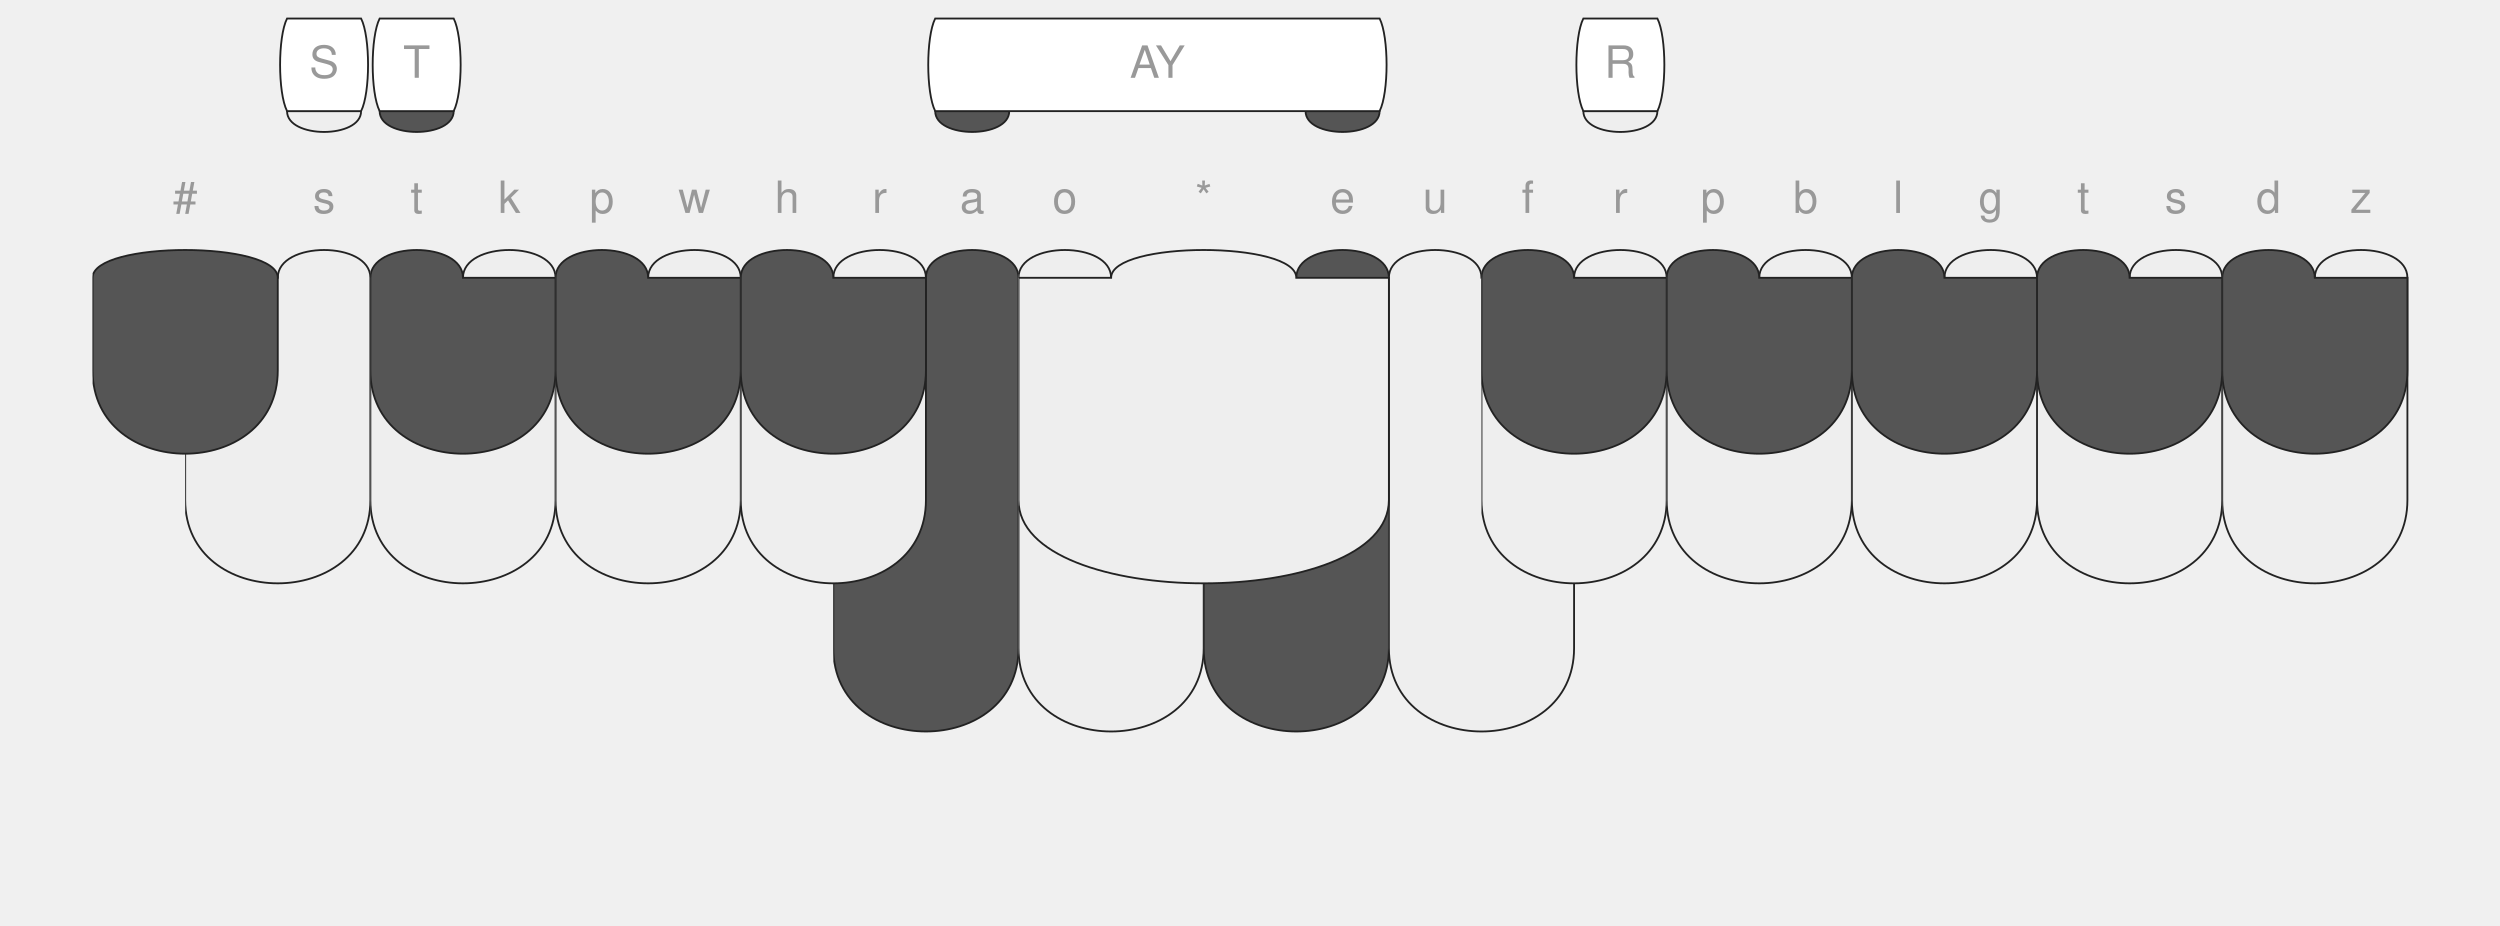
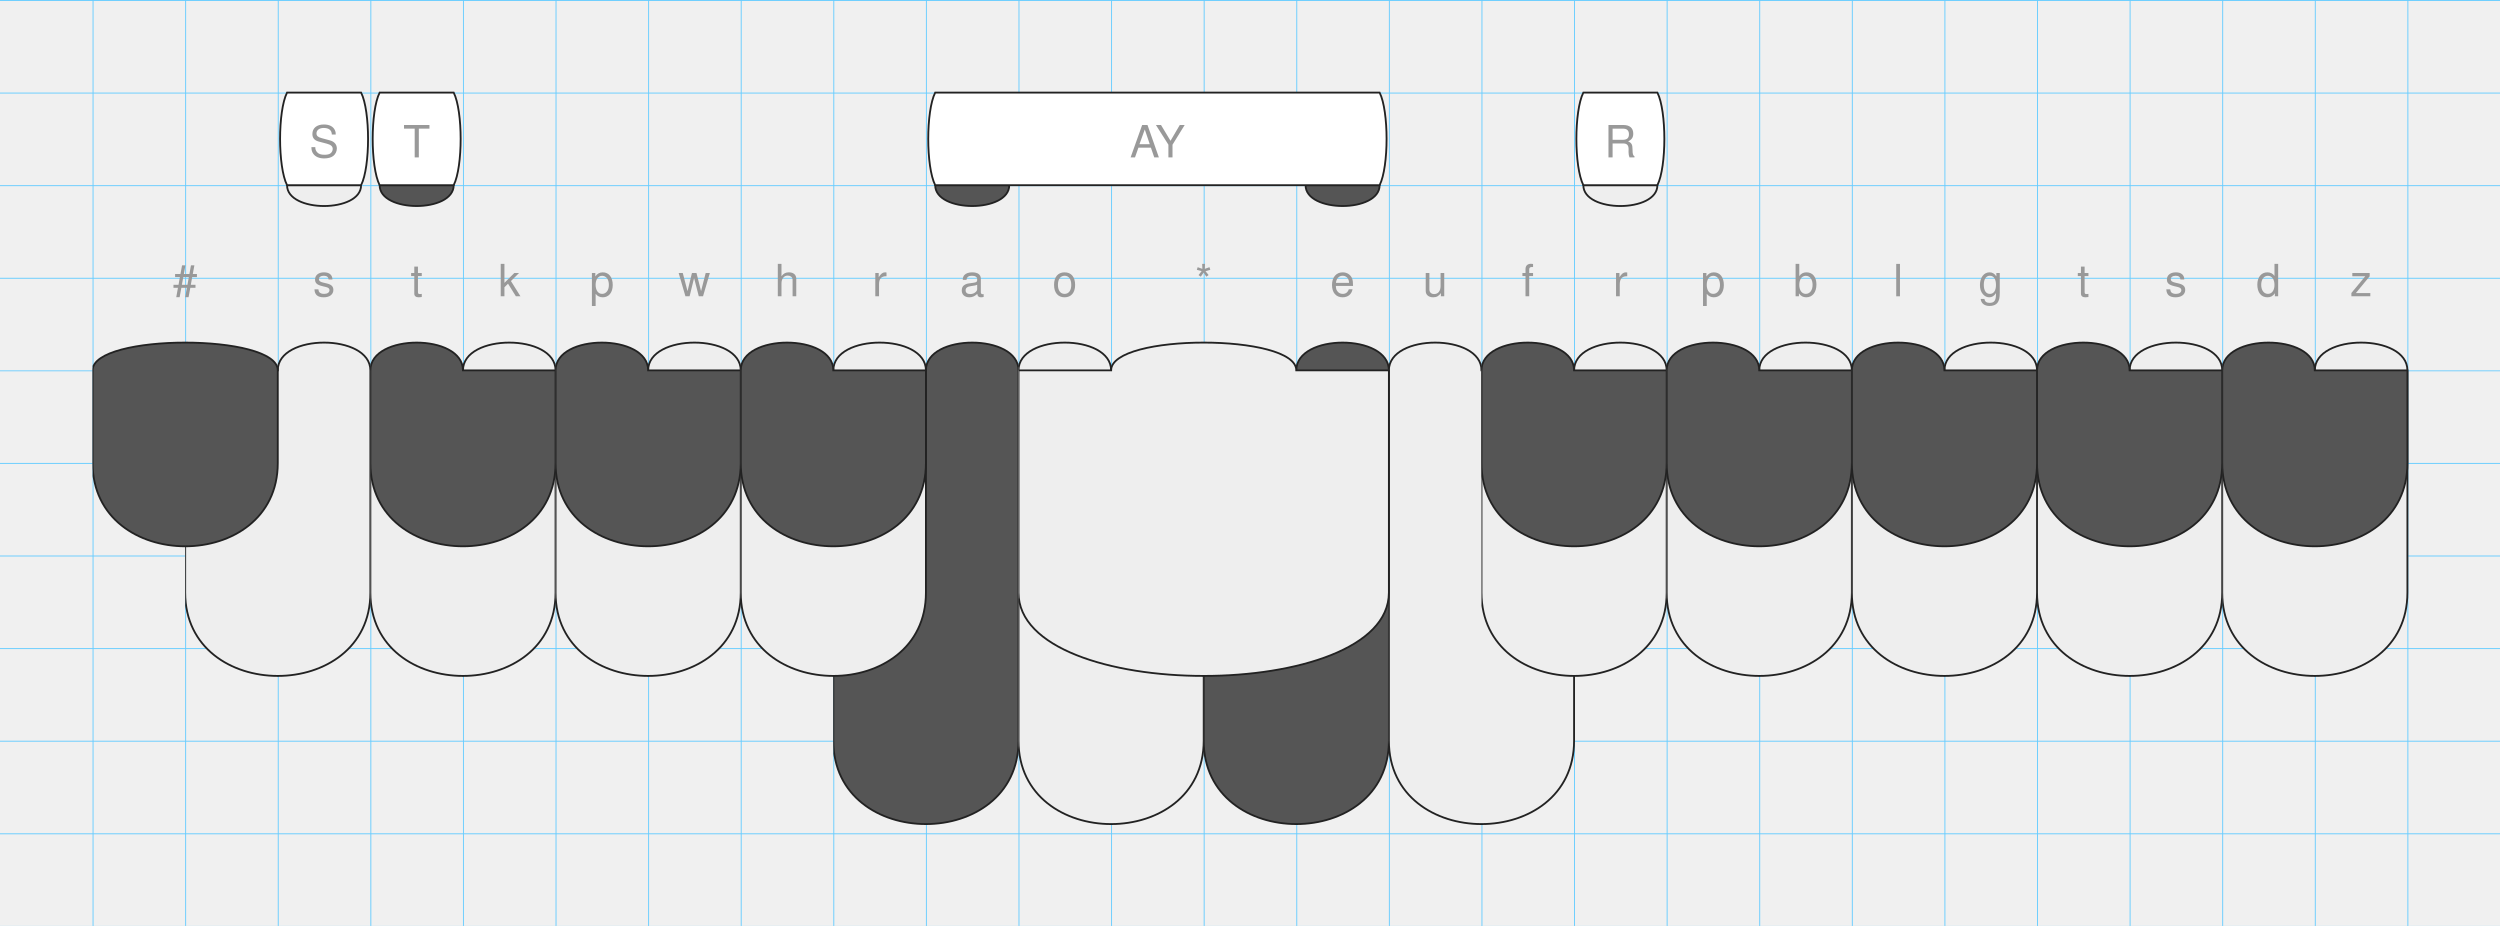
<svg xmlns="http://www.w3.org/2000/svg" xmlns:xlink="http://www.w3.org/1999/xlink" version="1.1" baseProfile="full" viewBox="0 0 1350 500">
  <style type="text/css">
-     .stroked {
+     .rule-line {
+   stroke-width: 1;
+   stroke: #66CCFF;
+ }
+ 
+ .stroked {
  stroke-width: 1;
  stroke: #222;
}

.darkFill {
  fill: #555;
}

.lightFill {
  fill: #eee;
}

.whiteFill {
  fill: #fff;
}

.buttonLabel {
  text-anchor: middle;
  text-transform: capitalize;
  font-family: Helvetica, Arial, sans-serif;
  font-size: 24px;
  fill: #999;
}

svg {
  /* border: 1px dotted white; */
}

  </style>
+   <symbol id="vertical-rule">
+     <path d="M0 0 V 10000" />
+   </symbol>
+   <use xlink:href="#vertical-rule" transform="translate(50)" class="rule-line" />
+   <use xlink:href="#vertical-rule" transform="translate(100)" class="rule-line" />
+   <use xlink:href="#vertical-rule" transform="translate(150)" class="rule-line" />
+   <use xlink:href="#vertical-rule" transform="translate(200)" class="rule-line" />
+   <use xlink:href="#vertical-rule" transform="translate(250)" class="rule-line" />
+   <use xlink:href="#vertical-rule" transform="translate(300)" class="rule-line" />
+   <use xlink:href="#vertical-rule" transform="translate(350)" class="rule-line" />
+   <use xlink:href="#vertical-rule" transform="translate(400)" class="rule-line" />
+   <use xlink:href="#vertical-rule" transform="translate(450)" class="rule-line" />
+   <use xlink:href="#vertical-rule" transform="translate(500)" class="rule-line" />
+   <use xlink:href="#vertical-rule" transform="translate(550)" class="rule-line" />
+   <use xlink:href="#vertical-rule" transform="translate(600)" class="rule-line" />
+   <use xlink:href="#vertical-rule" transform="translate(650)" class="rule-line" />
+   <use xlink:href="#vertical-rule" transform="translate(700)" class="rule-line" />
+   <use xlink:href="#vertical-rule" transform="translate(750)" class="rule-line" />
+   <use xlink:href="#vertical-rule" transform="translate(800)" class="rule-line" />
+   <use xlink:href="#vertical-rule" transform="translate(850)" class="rule-line" />
+   <use xlink:href="#vertical-rule" transform="translate(900)" class="rule-line" />
+   <use xlink:href="#vertical-rule" transform="translate(950)" class="rule-line" />
+   <use xlink:href="#vertical-rule" transform="translate(1000)" class="rule-line" />
+   <use xlink:href="#vertical-rule" transform="translate(1050)" class="rule-line" />
+   <use xlink:href="#vertical-rule" transform="translate(1100)" class="rule-line" />
+   <use xlink:href="#vertical-rule" transform="translate(1150)" class="rule-line" />
+   <use xlink:href="#vertical-rule" transform="translate(1200)" class="rule-line" />
+   <use xlink:href="#vertical-rule" transform="translate(1250)" class="rule-line" />
+   <use xlink:href="#vertical-rule" transform="translate(1300)" class="rule-line" />
+   <symbol id="horizontal-rule">
+     <path d="M0 0 H 10000" />
+   </symbol>
+   <use xlink:href="#horizontal-rule" transform="translate(0 0)" class="rule-line" />
+   <use xlink:href="#horizontal-rule" transform="translate(0 50)" class="rule-line" />
+   <use xlink:href="#horizontal-rule" transform="translate(0 100)" class="rule-line" />
+   <use xlink:href="#horizontal-rule" transform="translate(0 150)" class="rule-line" />
+   <use xlink:href="#horizontal-rule" transform="translate(0 200)" class="rule-line" />
+   <use xlink:href="#horizontal-rule" transform="translate(0 250)" class="rule-line" />
+   <use xlink:href="#horizontal-rule" transform="translate(0 300)" class="rule-line" />
+   <use xlink:href="#horizontal-rule" transform="translate(0 350)" class="rule-line" />
+   <use xlink:href="#horizontal-rule" transform="translate(0 400)" class="rule-line" />
+   <use xlink:href="#horizontal-rule" transform="translate(0 450)" class="rule-line" />
+   <use xlink:href="#horizontal-rule" transform="translate(0 500)" class="rule-line" />
  <symbol id="topRowPath">
    <path d="M 0.0 100 C 0.0 80.0 50.0 80.0 50.0 100 L 100.0 100 L 100.0 150 C 100.0 210.0 0.0 210.0 0.0 150 z" />
  </symbol>
  <symbol id="bottomRowPath">
    <path d="M 0.0 100 L 50.0 100 C 50.0 80.0 100.0 80.0 100.0 100 L 100.0 220 C 100.0 280.0 0.0 280.0 0.0 220 z" />
  </symbol>
  <symbol id="thumbFirstPath">
    <path d="M 0.0 100 L 50.0 100 C 50.0 80.0 100.0 80.0 100.0 100 L 100.0 300 C 100.0 360.0 0.0 360.0 0.0 300 z" />
  </symbol>
  <symbol id="thumbSecondPath">
    <path d="M 0.0 100 C 0.0 80.0 50.0 80.0 50.0 100 L 100.0 100 L 100.0 300 C 100.0 360.0 0.0 360.0 0.0 300 z" />
  </symbol>
  <symbol id="starKeyPath">
    <path d="M 0.0 100 L 50.0 100 C 50.0 80.0 150.0 80.0 150.0 100 L 200.0 100 L 200.0 220 C 200.0 280.0 0.0 280.0 0.0 220 z" />
  </symbol>
  <symbol id="numberKeyPath">
    <path d="M 0.0 100 C 0.0 80.0 100.0 80.0 100.0 100 L 100.0 150 C 100.0 210.0 0.0 210.0 0.0 150 z" />
  </symbol>
  <symbol id="matcher-width-1">
    <path d="M 5.0 100 L 45.0 100 C 45.0 115.0 5.0 115.0 5.0 100 z" />
  </symbol>
  <symbol id="matcher-width-2">
    <path d="M 5.0 100 L 95.0 100 C 95.0 115.0 5.0 115.0 5.0 100 z" />
  </symbol>
  <symbol id="span-width-1">
    <path d="M 5.0 100 L 45.0 100 C 50.0 110 50.0 140 45.0 150 L 5.0 150 C  0 140 0 110 5.0 100 z" />
  </symbol>
  <symbol id="span-width-2">
    <path d="M 5.0 100 L 95.0 100 C 100.0 110 100.0 140 95.0 150 L 5.0 150 C  0 140 0 110 5.0 100 z" />
  </symbol>
  <symbol id="span-width-3">
    <path d="M 5.0 100 L 145.0 100 C 150.0 110 150.0 140 145.0 150 L 5.0 150 C  0 140 0 110 5.0 100 z" />
  </symbol>
  <symbol id="span-width-4">
    <path d="M 5.0 100 L 195.0 100 C 200.0 110 200.0 140 195.0 150 L 5.0 150 C  0 140 0 110 5.0 100 z" />
  </symbol>
  <symbol id="span-width-5">
    <path d="M 5.0 100 L 245.0 100 C 250.0 110 250.0 140 245.0 150 L 5.0 150 C  0 140 0 110 5.0 100 z" />
  </symbol>
  <symbol id="span-width-6">
    <path d="M 5.0 100 L 295.0 100 C 300.0 110 300.0 140 295.0 150 L 5.0 150 C  0 140 0 110 5.0 100 z" />
  </symbol>
  <symbol id="span-width-7">
    <path d="M 5.0 100 L 345.0 100 C 350.0 110 350.0 140 345.0 150 L 5.0 150 C  0 140 0 110 5.0 100 z" />
  </symbol>
  <symbol id="span-width-8">
    <path d="M 5.0 100 L 395.0 100 C 400.0 110 400.0 140 395.0 150 L 5.0 150 C  0 140 0 110 5.0 100 z" />
  </symbol>
  <symbol id="span-width-9">
    <path d="M 5.0 100 L 445.0 100 C 450.0 110 450.0 140 445.0 150 L 5.0 150 C  0 140 0 110 5.0 100 z" />
  </symbol>
  <symbol id="span-width-10">
    <path d="M 5.0 100 L 495.0 100 C 500.0 110 500.0 140 495.0 150 L 5.0 150 C  0 140 0 110 5.0 100 z" />
  </symbol>
  <symbol id="span-width-11">
    <path d="M 5.0 100 L 545.0 100 C 550.0 110 550.0 140 545.0 150 L 5.0 150 C  0 140 0 110 5.0 100 z" />
  </symbol>
  <symbol id="span-width-12">
    <path d="M 5.0 100 L 595.0 100 C 600.0 110 600.0 140 595.0 150 L 5.0 150 C  0 140 0 110 5.0 100 z" />
  </symbol>
  <symbol id="span-width-13">
    <path d="M 5.0 100 L 645.0 100 C 650.0 110 650.0 140 645.0 150 L 5.0 150 C  0 140 0 110 5.0 100 z" />
  </symbol>
  <symbol id="span-width-14">
    <path d="M 5.0 100 L 695.0 100 C 700.0 110 700.0 140 695.0 150 L 5.0 150 C  0 140 0 110 5.0 100 z" />
  </symbol>
  <symbol id="span-width-15">
    <path d="M 5.0 100 L 745.0 100 C 750.0 110 750.0 140 745.0 150 L 5.0 150 C  0 140 0 110 5.0 100 z" />
  </symbol>
-   <g transform="translate(100)">
-     <use xlink:href="#thumbFirstPath" x="350.0" y="50" class="stroked darkFill" />
-     <use xlink:href="#thumbSecondPath" x="450.0" y="50" class="stroked lightFill" />
-     <use xlink:href="#thumbFirstPath" x="550.0" y="50" class="stroked darkFill" />
-     <use xlink:href="#thumbSecondPath" x="650.0" y="50" class="stroked lightFill" />
-     <use xlink:href="#bottomRowPath" x="0" y="50" class="stroked lightFill" />
-     <use xlink:href="#bottomRowPath" x="100" y="50" class="stroked lightFill" />
-     <use xlink:href="#bottomRowPath" x="200" y="50" class="stroked lightFill" />
-     <use xlink:href="#bottomRowPath" x="300" y="50" class="stroked lightFill" />
-     <use xlink:href="#starKeyPath" x="450.0" y="50" class="stroked lightFill" />
-     <use xlink:href="#bottomRowPath" x="700" y="50" class="stroked lightFill" />
-     <use xlink:href="#bottomRowPath" x="800" y="50" class="stroked lightFill" />
-     <use xlink:href="#bottomRowPath" x="900" y="50" class="stroked lightFill" />
-     <use xlink:href="#bottomRowPath" x="1000" y="50" class="stroked lightFill" />
-     <use xlink:href="#bottomRowPath" x="1100" y="50" class="stroked lightFill" />
-     <use xlink:href="#numberKeyPath" x="-50.0" y="50" class="stroked darkFill" />
-     <use xlink:href="#topRowPath" x="100" y="50" class="stroked darkFill" />
-     <use xlink:href="#topRowPath" x="200" y="50" class="stroked darkFill" />
-     <use xlink:href="#topRowPath" x="300" y="50" class="stroked darkFill" />
-     <use xlink:href="#topRowPath" x="700" y="50" class="stroked darkFill" />
-     <use xlink:href="#topRowPath" x="800" y="50" class="stroked darkFill" />
-     <use xlink:href="#topRowPath" x="900" y="50" class="stroked darkFill" />
-     <use xlink:href="#topRowPath" x="1000" y="50" class="stroked darkFill" />
-     <use xlink:href="#topRowPath" x="1100" y="50" class="stroked darkFill" />
-     <text class="buttonLabel" y="115" x="0">
+   <g transform="translate(100 0)">
+     <use xlink:href="#thumbFirstPath" x="350.0" y="100" class="stroked darkFill" />
+     <use xlink:href="#thumbSecondPath" x="450.0" y="100" class="stroked lightFill" />
+     <use xlink:href="#thumbFirstPath" x="550.0" y="100" class="stroked darkFill" />
+     <use xlink:href="#thumbSecondPath" x="650.0" y="100" class="stroked lightFill" />
+     <use xlink:href="#bottomRowPath" x="0" y="100" class="stroked lightFill" />
+     <use xlink:href="#bottomRowPath" x="100" y="100" class="stroked lightFill" />
+     <use xlink:href="#bottomRowPath" x="200" y="100" class="stroked lightFill" />
+     <use xlink:href="#bottomRowPath" x="300" y="100" class="stroked lightFill" />
+     <use xlink:href="#starKeyPath" x="450.0" y="100" class="stroked lightFill" />
+     <use xlink:href="#bottomRowPath" x="700" y="100" class="stroked lightFill" />
+     <use xlink:href="#bottomRowPath" x="800" y="100" class="stroked lightFill" />
+     <use xlink:href="#bottomRowPath" x="900" y="100" class="stroked lightFill" />
+     <use xlink:href="#bottomRowPath" x="1000" y="100" class="stroked lightFill" />
+     <use xlink:href="#bottomRowPath" x="1100" y="100" class="stroked lightFill" />
+     <use xlink:href="#numberKeyPath" x="-50.0" y="100" class="stroked darkFill" />
+     <use xlink:href="#topRowPath" x="100" y="100" class="stroked darkFill" />
+     <use xlink:href="#topRowPath" x="200" y="100" class="stroked darkFill" />
+     <use xlink:href="#topRowPath" x="300" y="100" class="stroked darkFill" />
+     <use xlink:href="#topRowPath" x="700" y="100" class="stroked darkFill" />
+     <use xlink:href="#topRowPath" x="800" y="100" class="stroked darkFill" />
+     <use xlink:href="#topRowPath" x="900" y="100" class="stroked darkFill" />
+     <use xlink:href="#topRowPath" x="1000" y="100" class="stroked darkFill" />
+     <use xlink:href="#topRowPath" x="1100" y="100" class="stroked darkFill" />
+     <text class="buttonLabel" y="160" x="0">
      <tspan>#</tspan>
    </text>
-     <text class="buttonLabel" y="115" x="75">
+     <text class="buttonLabel" y="160" x="75">
      <tspan>s</tspan>
    </text>
-     <text class="buttonLabel" y="115" x="125">
+     <text class="buttonLabel" y="160" x="125">
      <tspan>t</tspan>
    </text>
-     <text class="buttonLabel" y="115" x="175">
+     <text class="buttonLabel" y="160" x="175">
      <tspan>k</tspan>
    </text>
-     <text class="buttonLabel" y="115" x="225">
+     <text class="buttonLabel" y="160" x="225">
      <tspan>p</tspan>
    </text>
-     <text class="buttonLabel" y="115" x="275">
+     <text class="buttonLabel" y="160" x="275">
      <tspan>w</tspan>
    </text>
-     <text class="buttonLabel" y="115" x="325">
+     <text class="buttonLabel" y="160" x="325">
      <tspan>h</tspan>
    </text>
-     <text class="buttonLabel" y="115" x="375">
+     <text class="buttonLabel" y="160" x="375">
      <tspan>r</tspan>
    </text>
-     <text class="buttonLabel" y="115" x="425">
+     <text class="buttonLabel" y="160" x="425">
      <tspan>a</tspan>
    </text>
-     <text class="buttonLabel" y="115" x="475">
+     <text class="buttonLabel" y="160" x="475">
      <tspan>o</tspan>
    </text>
-     <text class="buttonLabel" y="115" x="550">
+     <text class="buttonLabel" y="160" x="550">
      <tspan>*</tspan>
    </text>
-     <text class="buttonLabel" y="115" x="625">
+     <text class="buttonLabel" y="160" x="625">
      <tspan>e</tspan>
    </text>
-     <text class="buttonLabel" y="115" x="675">
+     <text class="buttonLabel" y="160" x="675">
      <tspan>u</tspan>
    </text>
-     <text class="buttonLabel" y="115" x="725">
+     <text class="buttonLabel" y="160" x="725">
      <tspan>f</tspan>
    </text>
-     <text class="buttonLabel" y="115" x="775">
+     <text class="buttonLabel" y="160" x="775">
      <tspan>r</tspan>
    </text>
-     <text class="buttonLabel" y="115" x="825">
+     <text class="buttonLabel" y="160" x="825">
      <tspan>p</tspan>
    </text>
-     <text class="buttonLabel" y="115" x="875">
+     <text class="buttonLabel" y="160" x="875">
      <tspan>b</tspan>
    </text>
-     <text class="buttonLabel" y="115" x="925">
+     <text class="buttonLabel" y="160" x="925">
      <tspan>l</tspan>
    </text>
-     <text class="buttonLabel" y="115" x="975">
+     <text class="buttonLabel" y="160" x="975">
      <tspan>g</tspan>
    </text>
-     <text class="buttonLabel" y="115" x="1025">
+     <text class="buttonLabel" y="160" x="1025">
      <tspan>t</tspan>
    </text>
-     <text class="buttonLabel" y="115" x="1075">
+     <text class="buttonLabel" y="160" x="1075">
      <tspan>s</tspan>
    </text>
-     <text class="buttonLabel" y="115" x="1125">
+     <text class="buttonLabel" y="160" x="1125">
      <tspan>d</tspan>
    </text>
-     <text class="buttonLabel" y="115" x="1175">
+     <text class="buttonLabel" y="160" x="1175">
      <tspan>z</tspan>
    </text>
-     <g>
-       <use xlink:href="#matcher-width-1" x="750" y="-40" class="stroked lightFill" />
-       <use xlink:href="#span-width-1" x="750" y="-90" class="stroked whiteFill" />
-       <text class="buttonLabel" x="775.0" y="42">
-         <tspan>R</tspan>
-       </text>
-     </g>
-     <g>
-       <use xlink:href="#matcher-width-1" x="400" y="-40" class="stroked darkFill" />
-       <use xlink:href="#matcher-width-1" x="600" y="-40" class="stroked darkFill" />
-       <use xlink:href="#span-width-5" x="400" y="-90" class="stroked whiteFill" />
-       <text class="buttonLabel" x="525.0" y="42">
-         <tspan>AY</tspan>
-       </text>
-     </g>
-     <g>
-       <use xlink:href="#matcher-width-1" x="100" y="-40" class="stroked darkFill" />
-       <use xlink:href="#span-width-1" x="100" y="-90" class="stroked whiteFill" />
-       <text class="buttonLabel" x="125.0" y="42">
-         <tspan>T</tspan>
-       </text>
-     </g>
-     <g>
-       <use xlink:href="#matcher-width-1" x="50" y="-40" class="stroked lightFill" />
-       <use xlink:href="#span-width-1" x="50" y="-90" class="stroked whiteFill" />
-       <text class="buttonLabel" x="75.0" y="42">
-         <tspan>S</tspan>
-       </text>
+     <g class="definition-chord" transform="translate(0 0)">
+       <g class="chord-brick">
+         <use xlink:href="#matcher-width-1" x="750" y="0" class="stroked lightFill" />
+         <use xlink:href="#span-width-1" x="750" y="-50" class="stroked whiteFill" />
+         <text class="buttonLabel" x="775.0" y="85">
+           <tspan>R</tspan>
+         </text>
+       </g>
+       <g class="chord-brick">
+         <use xlink:href="#matcher-width-1" x="400" y="0" class="stroked darkFill" />
+         <use xlink:href="#matcher-width-1" x="600" y="0" class="stroked darkFill" />
+         <use xlink:href="#span-width-5" x="400" y="-50" class="stroked whiteFill" />
+         <text class="buttonLabel" x="525.0" y="85">
+           <tspan>AY</tspan>
+         </text>
+       </g>
+       <g class="chord-brick">
+         <use xlink:href="#matcher-width-1" x="100" y="0" class="stroked darkFill" />
+         <use xlink:href="#span-width-1" x="100" y="-50" class="stroked whiteFill" />
+         <text class="buttonLabel" x="125.0" y="85">
+           <tspan>T</tspan>
+         </text>
+       </g>
+       <g class="chord-brick">
+         <use xlink:href="#matcher-width-1" x="50" y="0" class="stroked lightFill" />
+         <use xlink:href="#span-width-1" x="50" y="-50" class="stroked whiteFill" />
+         <text class="buttonLabel" x="75.0" y="85">
+           <tspan>S</tspan>
+         </text>
+       </g>
    </g>
  </g>
</svg>
